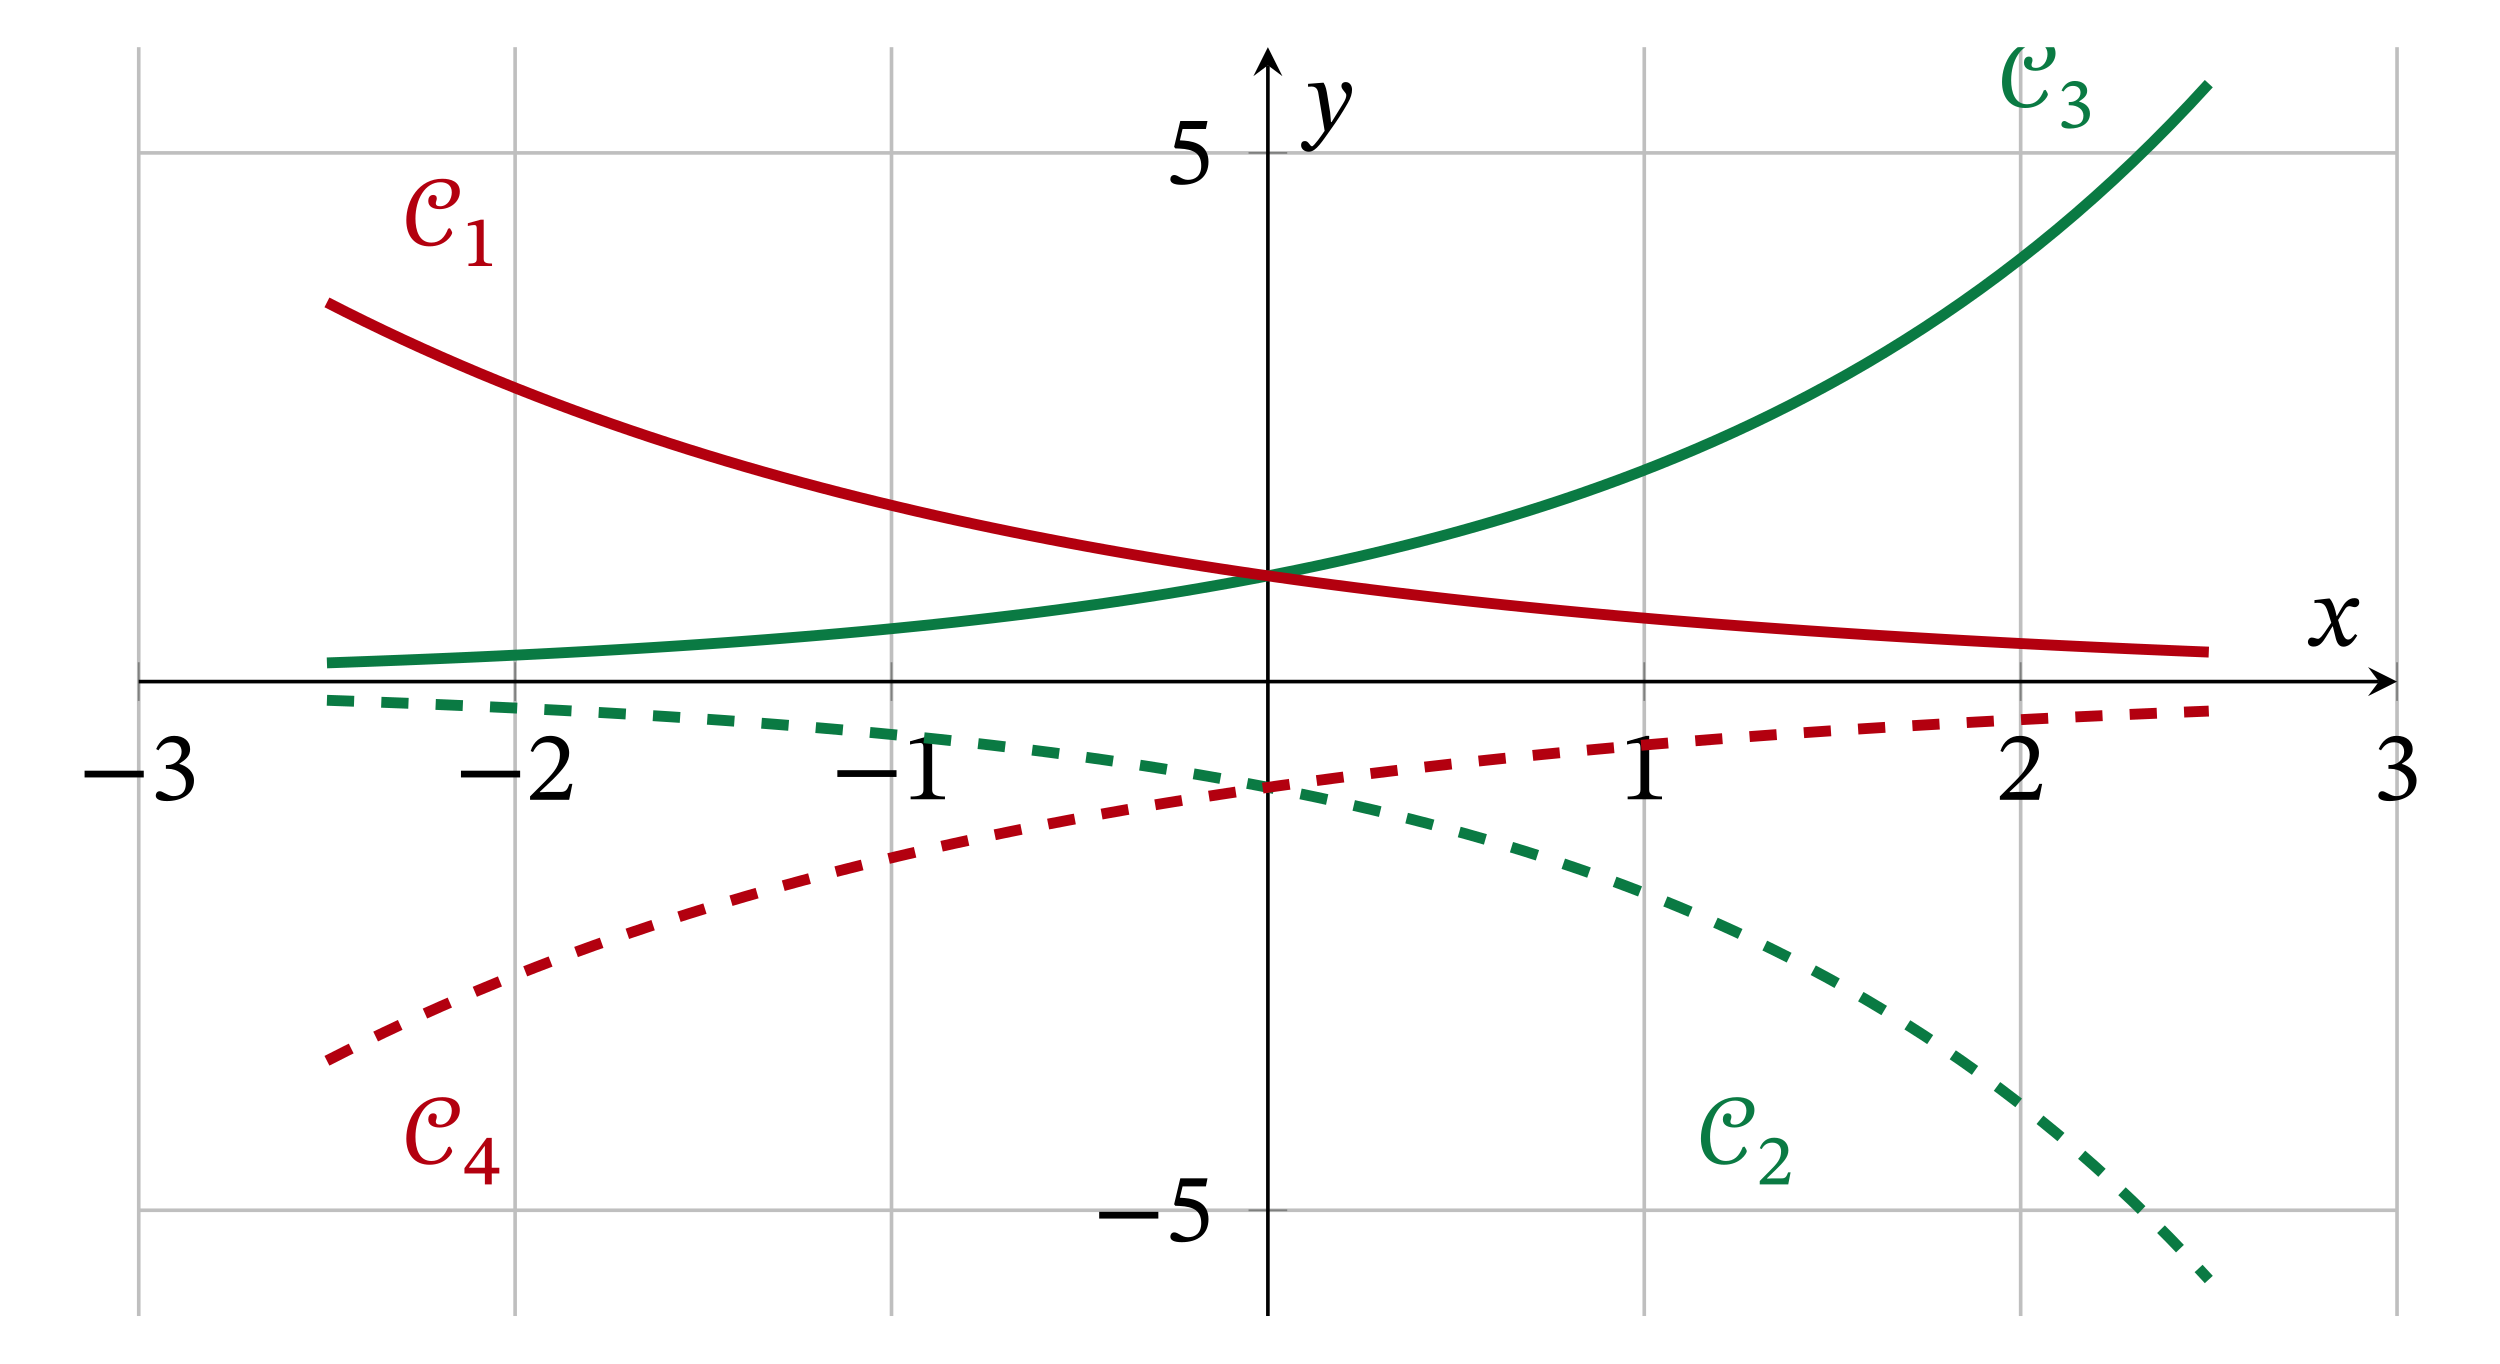
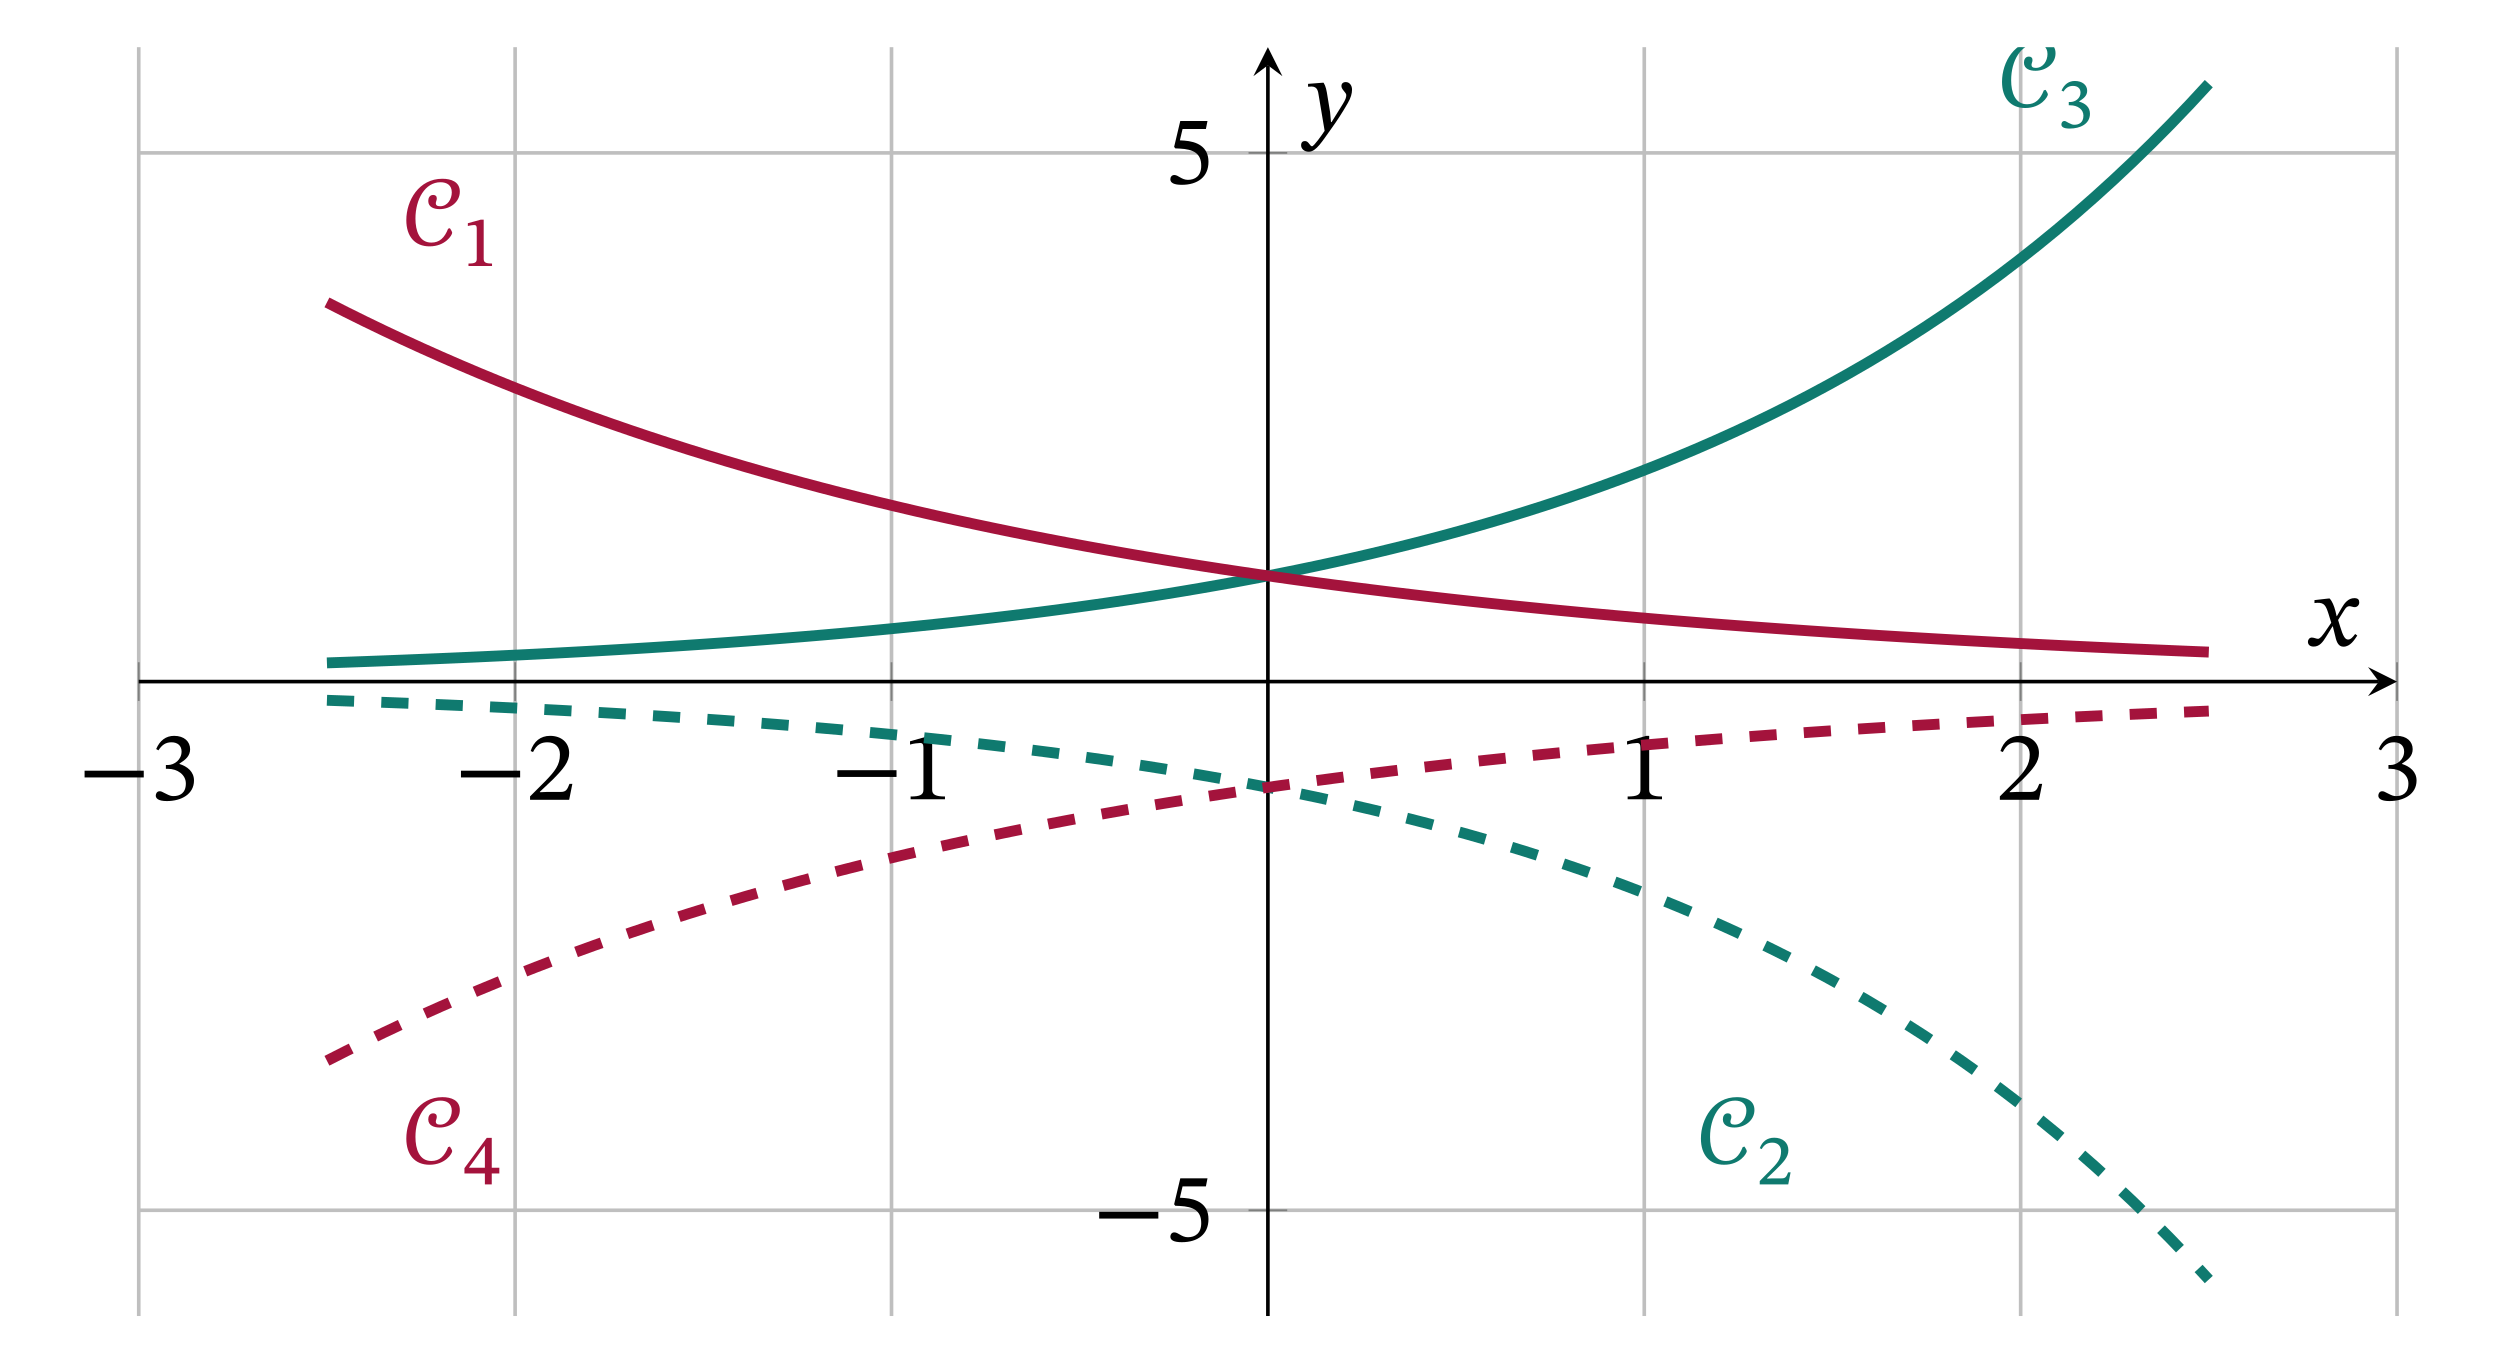
<svg xmlns="http://www.w3.org/2000/svg" xmlns:xlink="http://www.w3.org/1999/xlink" version="1.1" width="274.71" height="149.79" viewBox="0 0 274.71 149.79">
  <defs>
    <path id="font_1_1197" d="M.658 .225V.293H.062V.225H.658Z" />
    <path id="font_1_1140" d="M.086 .498C.12 .551 .157 .579 .217 .579 .279 .579 .319 .545 .319 .486 .319 .405 .248 .35 .18 .35H.161V.312H.181C.277 .312 .362 .253 .362 .164 .362 .066 .301 .037 .238 .037 .214 .037 .2 .041 .157 .063 .122 .081 .114 .086 .098 .086 .072 .086 .059 .063 .059 .042 .059 .016 .081-.013 .171-.013 .317-.013 .444 .057 .444 .194 .444 .283 .377 .336 .297 .361V.364C.36 .404 .405 .441 .405 .51 .405 .586 .346 .644 .244 .644 .162 .644 .1 .598 .063 .511L.086 .498Z" />
    <path id="font_1_1139" d="M.464 .16H.435C.412 .1 .399 .079 .346 .079H.207L.137 .076V.081L.269 .206C.375 .313 .432 .382 .432 .471 .432 .576 .353 .644 .24 .644 .143 .644 .075 .588 .044 .491L.068 .481C.105 .556 .149 .579 .214 .579 .291 .579 .339 .531 .339 .456 .339 .351 .289 .288 .19 .186L.038 .034V0H.432L.464 .16Z" />
    <path id="font_1_1138" d="M.426 0V.028C.334 .028 .297 .046 .297 .095V.639H.268L.074 .584V.551C.105 .561 .156 .567 .176 .567 .201 .567 .209 .553 .209 .518V.095C.209 .045 .174 .028 .08 .028V0H.426Z" />
    <path id="font_1_1142" d="M.417 .549 .433 .63H.159L.097 .369 .109 .354C.123 .354 .128 .354 .154 .352 .292 .345 .37 .304 .37 .179 .37 .075 .307 .037 .236 .037 .172 .037 .139 .086 .099 .086 .074 .086 .059 .066 .059 .043 .059 .006 .097-.013 .174-.013 .333-.013 .443 .065 .443 .219 .443 .376 .32 .423 .202 .432L.155 .435 .182 .549H.417Z" />
    <clipPath id="clip_2">
      <path transform="matrix(1,0,0,-1,15.245,144.609)" d="M0 0H248.151V139.426H0Z" />
    </clipPath>
    <path id="font_1_3413" d="M.303-.012C.463-.012 .531 .102 .531 .125 .531 .135 .516 .16 .508 .171L.49 .166C.454 .074 .404 .026 .321 .026 .2 .026 .161 .145 .161 .268 .161 .464 .259 .634 .413 .634 .479 .634 .527 .603 .527 .532 .527 .466 .486 .392 .409 .392 .376 .392 .366 .406 .366 .422 .366 .438 .376 .452 .376 .471 .376 .494 .362 .506 .34 .506 .302 .506 .29 .473 .29 .445 .29 .381 .351 .363 .405 .363 .513 .363 .608 .436 .608 .539 .608 .639 .52 .669 .432 .669 .196 .669 .069 .451 .069 .252 .069 .088 .155-.012 .303-.012Z" />
    <path id="font_1_4274" d="M.432 0V.036C.34 .036 .312 .052 .312 .103V.667H.269L.084 .616V.576C.11 .583 .154 .59 .175 .59 .203 .59 .212 .575 .212 .539V.103C.212 .052 .189 .036 .093 .036V0H.432Z" />
    <path id="font_1_4275" d="M.489 .174H.454C.428 .109 .416 .087 .359 .087H.229L.151 .083V.09L.276 .211C.387 .32 .457 .393 .457 .491 .457 .605 .372 .672 .253 .672 .15 .672 .079 .615 .046 .521L.073 .508C.11 .574 .156 .601 .228 .601 .306 .601 .352 .55 .352 .478 .352 .365 .299 .305 .187 .193L.045 .049V0H.455L.489 .174Z" />
    <path id="font_1_4276" d="M.084 .52C.117 .575 .161 .601 .22 .601 .283 .601 .328 .568 .328 .505 .328 .421 .251 .369 .18 .369H.159V.322H.181C.285 .322 .37 .264 .37 .173 .37 .069 .3 .042 .241 .042 .212 .042 .202 .047 .156 .069 .119 .09 .11 .096 .097 .096 .065 .096 .053 .068 .053 .046 .053 .017 .075-.013 .172-.013 .324-.013 .464 .053 .464 .201 .464 .298 .393 .352 .309 .374V.379C.374 .421 .424 .459 .424 .531 .424 .614 .353 .672 .246 .672 .163 .672 .095 .626 .055 .534L.084 .52Z" />
    <path id="font_1_4277" d="M.537 .158V.24H.428V.67H.356L.035 .234V.158H.329V0H.428V.158H.537M.329 .24H.103V.246L.323 .549H.329V.24Z" />
    <path id="font_1_3354" d="M.315 .298H.312L.3 .349C.286 .403 .267 .447 .243 .475H.228L.089 .459V.429C.089 .429 .104 .432 .12 .432 .186 .433 .203 .406 .23 .322L.258 .231 .186 .126C.147 .07 .129 .069 .125 .069 .108 .069 .084 .082 .062 .082 .038 .082 .023 .06 .023 .04 .023 .015 .038-.009 .081-.009 .141-.009 .174 .038 .206 .09L.27 .194H.274L.299 .093C.313 .028 .335-.01 .381-.01 .449-.01 .491 .058 .52 .102L.499 .118C.472 .082 .453 .062 .427 .062 .396 .062 .376 .099 .348 .191L.327 .259 .388 .356C.405 .384 .419 .398 .442 .398 .455 .398 .478 .388 .494 .388 .521 .388 .54 .411 .54 .435 .54 .463 .528 .479 .49 .479 .431 .479 .391 .43 .364 .382L.315 .298Z" />
    <path id="font_1_3355" d="M.251 .325C.239 .405 .232 .437 .21 .475H.195L.053 .464V.435C.053 .435 .074 .437 .088 .437 .149 .437 .154 .388 .161 .343L.22-.009C.192-.052 .112-.165 .093-.165 .071-.165 .06-.112 .022-.112-.001-.112-.017-.125-.017-.155-.017-.192 .018-.22 .06-.22 .136-.22 .197-.112 .289 .015 .341 .087 .398 .173 .452 .268 .484 .322 .496 .367 .496 .406 .496 .449 .47 .482 .433 .482 .404 .482 .389 .464 .389 .443 .389 .405 .438 .377 .438 .351 .438 .327 .429 .303 .405 .264L.29 .079H.284L.275 .179 .251 .325Z" />
  </defs>
  <path transform="matrix(1,0,0,-1,15.245,144.609)" stroke-width=".399" stroke-linecap="butt" stroke-miterlimit="10" stroke-linejoin="miter" fill="none" stroke="#bfbfbf" d="M0 0V139.426M41.358 0V139.426M82.717 0V139.426M165.434 0V139.426M206.793 0V139.426M248.151 0V139.426" />
  <path transform="matrix(1,0,0,-1,15.245,144.609)" stroke-width=".399" stroke-linecap="butt" stroke-miterlimit="10" stroke-linejoin="miter" fill="none" stroke="#bfbfbf" d="M0 11.619H248.151M0 127.808H248.151" />
  <path transform="matrix(1,0,0,-1,15.245,144.609)" stroke-width=".199" stroke-linecap="butt" stroke-miterlimit="10" stroke-linejoin="miter" fill="none" stroke="#7f807f" d="M0 67.587V71.839M41.358 67.587V71.839M82.717 67.587V71.839M165.434 67.587V71.839M206.793 67.587V71.839M248.151 67.587V71.839" />
  <path transform="matrix(1,0,0,-1,15.245,144.609)" stroke-width=".199" stroke-linecap="butt" stroke-miterlimit="10" stroke-linejoin="miter" fill="none" stroke="#7f807f" d="M121.95 11.619H126.201M121.95 127.808H126.201" />
  <path transform="matrix(1,0,0,-1,15.245,144.609)" stroke-width=".399" stroke-linecap="butt" stroke-miterlimit="10" stroke-linejoin="miter" fill="none" stroke="#000000" d="M0 69.713H246.158" />
  <path transform="matrix(1,0,0,-1,261.4035,74.89575)" d="M1.993 0-1.196 1.594 0 0-1.196-1.594" />
  <path transform="matrix(1,0,0,-1,15.245,144.609)" stroke-width=".399" stroke-linecap="butt" stroke-miterlimit="10" stroke-linejoin="miter" fill="none" stroke="#000000" d="M124.076 0V137.434" />
  <path transform="matrix(0,-1,-1,-0,139.3205,7.175049)" d="M1.993 0-1.196 1.594 0 0-1.196-1.594" />
  <use data-text="−" xlink:href="#font_1_1197" transform="matrix(10.9091,0,0,-10.9091,8.618,87.88298)" />
  <use data-text="3" xlink:href="#font_1_1140" transform="matrix(10.9091,0,0,-10.9091,16.47255,87.88298)" />
  <use data-text="−" xlink:href="#font_1_1197" transform="matrix(10.9091,0,0,-10.9091,49.976,87.88298)" />
  <use data-text="2" xlink:href="#font_1_1139" transform="matrix(10.9091,0,0,-10.9091,57.83056,87.88298)" />
  <use data-text="−" xlink:href="#font_1_1197" transform="matrix(10.9091,0,0,-10.9091,91.33499,87.82798)" />
  <use data-text="1" xlink:href="#font_1_1138" transform="matrix(10.9091,0,0,-10.9091,99.18955,87.82798)" />
  <use data-text="1" xlink:href="#font_1_1138" transform="matrix(10.9091,0,0,-10.9091,177.979,87.82798)" />
  <use data-text="2" xlink:href="#font_1_1139" transform="matrix(10.9091,0,0,-10.9091,219.337,87.88298)" />
  <use data-text="3" xlink:href="#font_1_1140" transform="matrix(10.9091,0,0,-10.9091,260.696,87.88298)" />
  <use data-text="−" xlink:href="#font_1_1197" transform="matrix(10.9091,0,0,-10.9091,120.105,136.356)" />
  <use data-text="5" xlink:href="#font_1_1142" transform="matrix(10.9091,0,0,-10.9091,127.9595,136.356)" />
  <use data-text="5" xlink:href="#font_1_1142" transform="matrix(10.9091,0,0,-10.9091,127.959,20.16698)" />
  <g clip-path="url(#clip_2)">
-     <path transform="matrix(1,0,0,-1,15.245,144.609)" stroke-width="1.196" stroke-linecap="butt" stroke-miterlimit="10" stroke-linejoin="miter" fill="none" stroke="#0a7a43" d="M20.679 71.768 22.768 71.841 24.857 71.917 26.946 71.996 29.034 72.076 31.123 72.161 33.212 72.248 35.301 72.338 37.389 72.431 39.478 72.529 41.567 72.629 43.656 72.732 45.744 72.84 47.833 72.952 49.922 73.067 52.011 73.187 54.1 73.31 56.188 73.439 58.277 73.572 60.366 73.709 62.455 73.85 64.543 73.998 66.632 74.151 68.721 74.309 70.81 74.473 72.898 74.643 74.987 74.818 77.076 75 79.165 75.188 81.254 75.383 83.342 75.586 85.431 75.795 87.52 76.011 89.609 76.235 91.697 76.468 93.786 76.708 95.875 76.958 97.964 77.216 100.052 77.483 102.141 77.76 104.23 78.047 106.319 78.343 108.408 78.651 110.496 78.969 112.585 79.299 114.674 79.64 116.763 79.994 118.851 80.36 120.94 80.74 123.029 81.133 125.118 81.537 127.206 81.958 129.295 82.394 131.384 82.845 133.473 83.313 135.562 83.798 137.65 84.3 139.739 84.819 141.828 85.357 143.917 85.914 146.005 86.491 148.094 87.089 150.183 87.708 152.272 88.349 154.361 89.013 156.449 89.7 158.538 90.412 160.627 91.15 162.716 91.913 164.804 92.704 166.893 93.523 168.982 94.371 171.071 95.249 173.159 96.159 175.248 97.101 177.337 98.076 179.426 99.087 181.514 100.133 183.603 101.216 185.692 102.339 187.781 103.501 189.87 104.705 191.958 105.951 194.047 107.242 196.136 108.579 198.225 109.964 200.313 111.397 202.402 112.882 204.491 114.42 206.58 116.013 208.668 117.662 210.757 119.37 212.846 121.138 214.935 122.97 217.024 124.868 219.112 126.832 221.201 128.867 223.29 130.974 225.379 133.156 227.467 135.416" />
-     <path transform="matrix(1,0,0,-1,15.245,144.609)" stroke-width="1.196" stroke-linecap="butt" stroke-dasharray="2.989,2.989" stroke-miterlimit="10" stroke-linejoin="miter" fill="none" stroke="#0a7a43" d="M20.679 67.659 22.768 67.585 24.857 67.51 26.946 67.431 29.034 67.351 31.123 67.266 33.212 67.179 35.301 67.088 37.389 66.995 39.478 66.897 41.567 66.797 43.656 66.694 45.744 66.586 47.833 66.474 49.922 66.359 52.011 66.24 54.1 66.116 56.188 65.987 58.277 65.855 60.366 65.718 62.455 65.576 64.543 65.429 66.632 65.275 68.721 65.117 70.81 64.953 72.898 64.783 74.987 64.608 77.076 64.427 79.165 64.238 81.254 64.043 83.342 63.841 85.431 63.632 87.52 63.416 89.609 63.191 91.697 62.959 93.786 62.718 95.875 62.468 97.964 62.21 100.052 61.943 102.141 61.666 104.23 61.379 106.319 61.083 108.408 60.775 110.496 60.458 112.585 60.128 114.674 59.786 116.763 59.433 118.851 59.067 120.94 58.687 123.029 58.294 125.118 57.89 127.206 57.469 129.295 57.033 131.384 56.581 133.473 56.113 135.562 55.629 137.65 55.127 139.739 54.607 141.828 54.069 143.917 53.512 146.005 52.935 148.094 52.338 150.183 51.718 152.272 51.078 154.361 50.413 156.449 49.726 158.538 49.014 160.627 48.277 162.716 47.514 164.804 46.723 166.893 45.903 168.982 45.055 171.071 44.177 173.159 43.267 175.248 42.325 177.337 41.35 179.426 40.34 181.514 39.294 183.603 38.21 185.692 37.087 187.781 35.925 189.87 34.721 191.958 33.475 194.047 32.184 196.136 30.848 198.225 29.463 200.313 28.029 202.402 26.544 204.491 25.007 206.58 23.414 208.668 21.764 210.757 20.056 212.846 18.289 214.935 16.457 217.024 14.559 219.112 12.594 221.201 10.56 223.29 8.452 225.379 6.27 227.467 4.01" />
-     <path transform="matrix(1,0,0,-1,15.245,144.609)" stroke-width="1.196" stroke-linecap="butt" stroke-miterlimit="10" stroke-linejoin="miter" fill="none" stroke="#b3000f" d="M20.679 111.381 22.768 110.319 24.857 109.285 26.946 108.277 29.034 107.295 31.123 106.338 33.212 105.405 35.301 104.496 37.389 103.609 39.478 102.747 41.567 101.905 43.656 101.085 45.744 100.286 47.833 99.508 49.922 98.749 52.011 98.009 54.1 97.288 56.188 96.586 58.277 95.902 60.366 95.235 62.455 94.585 64.543 93.951 66.632 93.333 68.721 92.732 70.81 92.146 72.898 91.574 74.987 91.018 77.076 90.475 79.165 89.947 81.254 89.431 83.342 88.929 85.431 88.439 87.52 87.962 89.609 87.498 91.697 87.045 93.786 86.603 95.875 86.173 97.964 85.754 100.052 85.346 102.141 84.947 104.23 84.559 106.319 84.181 108.408 83.813 110.496 83.454 112.585 83.103 114.674 82.763 116.763 82.43 118.851 82.106 120.94 81.791 123.029 81.483 125.118 81.186 127.206 80.893 129.295 80.608 131.384 80.331 133.473 80.061 135.562 79.797 137.65 79.54 139.739 79.291 141.828 79.046 143.917 78.808 146.005 78.577 148.094 78.352 150.183 78.131 152.272 77.917 154.361 77.708 156.449 77.504 158.538 77.306 160.627 77.113 162.716 76.923 164.804 76.74 166.893 76.561 168.982 76.386 171.071 76.217 173.159 76.05 175.248 75.89 177.337 75.732 179.426 75.579 181.514 75.43 183.603 75.284 185.692 75.142 187.781 75.003 189.87 74.868 191.958 74.737 194.047 74.609 196.136 74.485 198.225 74.363 200.313 74.244 202.402 74.129 204.491 74.017 206.58 73.907 208.668 73.8 210.757 73.696 212.846 73.595 214.935 73.496 217.024 73.4 219.112 73.305 221.201 73.215 223.29 73.125 225.379 73.038 227.467 72.953" />
-     <path transform="matrix(1,0,0,-1,15.245,144.609)" stroke-width="1.196" stroke-linecap="butt" stroke-dasharray="2.989,2.989" stroke-miterlimit="10" stroke-linejoin="miter" fill="none" stroke="#b3000f" d="M20.679 28.046 22.768 29.107 24.857 30.142 26.946 31.15 29.034 32.132 31.123 33.088 33.212 34.022 35.301 34.93 37.389 35.817 39.478 36.68 41.567 37.521 43.656 38.341 45.744 39.14 47.833 39.919 49.922 40.678 52.011 41.417 54.1 42.138 56.188 42.84 58.277 43.525 60.366 44.192 62.455 44.842 64.543 45.476 66.632 46.093 68.721 46.694 70.81 47.28 72.898 47.852 74.987 48.409 77.076 48.952 79.165 49.48 81.254 49.995 83.342 50.498 85.431 50.987 87.52 51.464 89.609 51.929 91.697 52.382 93.786 52.823 95.875 53.253 97.964 53.673 100.052 54.081 102.141 54.479 104.23 54.867 106.319 55.245 108.408 55.614 110.496 55.973 112.585 56.323 114.674 56.664 116.763 56.996 118.851 57.32 120.94 57.636 123.029 57.943 125.118 58.24 127.206 58.533 129.295 58.818 131.384 59.096 133.473 59.365 135.562 59.629 137.65 59.886 139.739 60.136 141.828 60.38 143.917 60.618 146.005 60.849 148.094 61.075 150.183 61.296 152.272 61.509 154.361 61.719 156.449 61.922 158.538 62.121 160.627 62.314 162.716 62.503 164.804 62.687 166.893 62.866 168.982 63.04 171.071 63.21 173.159 63.376 175.248 63.536 177.337 63.694 179.426 63.848 181.514 63.997 183.603 64.142 185.692 64.285 187.781 64.423 189.87 64.558 191.958 64.689 194.047 64.817 196.136 64.941 198.225 65.063 200.313 65.182 202.402 65.297 204.491 65.41 206.58 65.519 208.668 65.626 210.757 65.731 212.846 65.832 214.935 65.93 217.024 66.027 219.112 66.121 221.201 66.212 223.29 66.301 225.379 66.388 227.467 66.473" />
-     <use data-text="𝒞" xlink:href="#font_1_3413" transform="matrix(10.9091,0,0,-10.9091,43.895,26.94098)" fill="#b3000f" />
-     <use data-text="1" xlink:href="#font_1_4274" transform="matrix(7.6364,0,0,-7.6364,50.768,29.23198)" fill="#b3000f" />
-     <use data-text="𝒞" xlink:href="#font_1_3413" transform="matrix(10.9091,0,0,-10.9091,186.151,127.857)" fill="#0a7a43" />
-     <use data-text="2" xlink:href="#font_1_4275" transform="matrix(7.6364,0,0,-7.6364,193.024,130.148)" fill="#0a7a43" />
-     <use data-text="𝒞" xlink:href="#font_1_3413" transform="matrix(10.9091,0,0,-10.9091,219.237,11.73798)" fill="#0a7a43" />
-     <use data-text="3" xlink:href="#font_1_4276" transform="matrix(7.6364,0,0,-7.6364,226.11,14.02898)" fill="#0a7a43" />
-     <use data-text="𝒞" xlink:href="#font_1_3413" transform="matrix(10.9091,0,0,-10.9091,43.895,127.857)" fill="#b3000f" />
-     <use data-text="4" xlink:href="#font_1_4277" transform="matrix(7.6364,0,0,-7.6364,50.768,130.148)" fill="#b3000f" />
+     <path transform="matrix(1,0,0,-1,15.245,144.609)" stroke-width="1.196" stroke-linecap="butt" stroke-miterlimit="10" stroke-linejoin="miter" fill="none" stroke="#0f7a6f" d="M20.679 71.768 22.768 71.841 24.857 71.917 26.946 71.996 29.034 72.076 31.123 72.161 33.212 72.248 35.301 72.338 37.389 72.431 39.478 72.529 41.567 72.629 43.656 72.732 45.744 72.84 47.833 72.952 49.922 73.067 52.011 73.187 54.1 73.31 56.188 73.439 58.277 73.572 60.366 73.709 62.455 73.85 64.543 73.998 66.632 74.151 68.721 74.309 70.81 74.473 72.898 74.643 74.987 74.818 77.076 75 79.165 75.188 81.254 75.383 83.342 75.586 85.431 75.795 87.52 76.011 89.609 76.235 91.697 76.468 93.786 76.708 95.875 76.958 97.964 77.216 100.052 77.483 102.141 77.76 104.23 78.047 106.319 78.343 108.408 78.651 110.496 78.969 112.585 79.299 114.674 79.64 116.763 79.994 118.851 80.36 120.94 80.74 123.029 81.133 125.118 81.537 127.206 81.958 129.295 82.394 131.384 82.845 133.473 83.313 135.562 83.798 137.65 84.3 139.739 84.819 141.828 85.357 143.917 85.914 146.005 86.491 148.094 87.089 150.183 87.708 152.272 88.349 154.361 89.013 156.449 89.7 158.538 90.412 160.627 91.15 162.716 91.913 164.804 92.704 166.893 93.523 168.982 94.371 171.071 95.249 173.159 96.159 175.248 97.101 177.337 98.076 179.426 99.087 181.514 100.133 183.603 101.216 185.692 102.339 187.781 103.501 189.87 104.705 191.958 105.951 194.047 107.242 196.136 108.579 198.225 109.964 200.313 111.397 202.402 112.882 204.491 114.42 206.58 116.013 208.668 117.662 210.757 119.37 212.846 121.138 214.935 122.97 217.024 124.868 219.112 126.832 221.201 128.867 223.29 130.974 225.379 133.156 227.467 135.416" />
+     <path transform="matrix(1,0,0,-1,15.245,144.609)" stroke-width="1.196" stroke-linecap="butt" stroke-dasharray="2.989,2.989" stroke-miterlimit="10" stroke-linejoin="miter" fill="none" stroke="#0f7a6f" d="M20.679 67.659 22.768 67.585 24.857 67.51 26.946 67.431 29.034 67.351 31.123 67.266 33.212 67.179 35.301 67.088 37.389 66.995 39.478 66.897 41.567 66.797 43.656 66.694 45.744 66.586 47.833 66.474 49.922 66.359 52.011 66.24 54.1 66.116 56.188 65.987 58.277 65.855 60.366 65.718 62.455 65.576 64.543 65.429 66.632 65.275 68.721 65.117 70.81 64.953 72.898 64.783 74.987 64.608 77.076 64.427 79.165 64.238 81.254 64.043 83.342 63.841 85.431 63.632 87.52 63.416 89.609 63.191 91.697 62.959 93.786 62.718 95.875 62.468 97.964 62.21 100.052 61.943 102.141 61.666 104.23 61.379 106.319 61.083 108.408 60.775 110.496 60.458 112.585 60.128 114.674 59.786 116.763 59.433 118.851 59.067 120.94 58.687 123.029 58.294 125.118 57.89 127.206 57.469 129.295 57.033 131.384 56.581 133.473 56.113 135.562 55.629 137.65 55.127 139.739 54.607 141.828 54.069 143.917 53.512 146.005 52.935 148.094 52.338 150.183 51.718 152.272 51.078 154.361 50.413 156.449 49.726 158.538 49.014 160.627 48.277 162.716 47.514 164.804 46.723 166.893 45.903 168.982 45.055 171.071 44.177 173.159 43.267 175.248 42.325 177.337 41.35 179.426 40.34 181.514 39.294 183.603 38.21 185.692 37.087 187.781 35.925 189.87 34.721 191.958 33.475 194.047 32.184 196.136 30.848 198.225 29.463 200.313 28.029 202.402 26.544 204.491 25.007 206.58 23.414 208.668 21.764 210.757 20.056 212.846 18.289 214.935 16.457 217.024 14.559 219.112 12.594 221.201 10.56 223.29 8.452 225.379 6.27 227.467 4.01" />
+     <path transform="matrix(1,0,0,-1,15.245,144.609)" stroke-width="1.196" stroke-linecap="butt" stroke-miterlimit="10" stroke-linejoin="miter" fill="none" stroke="#a4133c" d="M20.679 111.381 22.768 110.319 24.857 109.285 26.946 108.277 29.034 107.295 31.123 106.338 33.212 105.405 35.301 104.496 37.389 103.609 39.478 102.747 41.567 101.905 43.656 101.085 45.744 100.286 47.833 99.508 49.922 98.749 52.011 98.009 54.1 97.288 56.188 96.586 58.277 95.902 60.366 95.235 62.455 94.585 64.543 93.951 66.632 93.333 68.721 92.732 70.81 92.146 72.898 91.574 74.987 91.018 77.076 90.475 79.165 89.947 81.254 89.431 83.342 88.929 85.431 88.439 87.52 87.962 89.609 87.498 91.697 87.045 93.786 86.603 95.875 86.173 97.964 85.754 100.052 85.346 102.141 84.947 104.23 84.559 106.319 84.181 108.408 83.813 110.496 83.454 112.585 83.103 114.674 82.763 116.763 82.43 118.851 82.106 120.94 81.791 123.029 81.483 125.118 81.186 127.206 80.893 129.295 80.608 131.384 80.331 133.473 80.061 135.562 79.797 137.65 79.54 139.739 79.291 141.828 79.046 143.917 78.808 146.005 78.577 148.094 78.352 150.183 78.131 152.272 77.917 154.361 77.708 156.449 77.504 158.538 77.306 160.627 77.113 162.716 76.923 164.804 76.74 166.893 76.561 168.982 76.386 171.071 76.217 173.159 76.05 175.248 75.89 177.337 75.732 179.426 75.579 181.514 75.43 183.603 75.284 185.692 75.142 187.781 75.003 189.87 74.868 191.958 74.737 194.047 74.609 196.136 74.485 198.225 74.363 200.313 74.244 202.402 74.129 204.491 74.017 206.58 73.907 208.668 73.8 210.757 73.696 212.846 73.595 214.935 73.496 217.024 73.4 219.112 73.305 221.201 73.215 223.29 73.125 225.379 73.038 227.467 72.953" />
+     <path transform="matrix(1,0,0,-1,15.245,144.609)" stroke-width="1.196" stroke-linecap="butt" stroke-dasharray="2.989,2.989" stroke-miterlimit="10" stroke-linejoin="miter" fill="none" stroke="#a4133c" d="M20.679 28.046 22.768 29.107 24.857 30.142 26.946 31.15 29.034 32.132 31.123 33.088 33.212 34.022 35.301 34.93 37.389 35.817 39.478 36.68 41.567 37.521 43.656 38.341 45.744 39.14 47.833 39.919 49.922 40.678 52.011 41.417 54.1 42.138 56.188 42.84 58.277 43.525 60.366 44.192 62.455 44.842 64.543 45.476 66.632 46.093 68.721 46.694 70.81 47.28 72.898 47.852 74.987 48.409 77.076 48.952 79.165 49.48 81.254 49.995 83.342 50.498 85.431 50.987 87.52 51.464 89.609 51.929 91.697 52.382 93.786 52.823 95.875 53.253 97.964 53.673 100.052 54.081 102.141 54.479 104.23 54.867 106.319 55.245 108.408 55.614 110.496 55.973 112.585 56.323 114.674 56.664 116.763 56.996 118.851 57.32 120.94 57.636 123.029 57.943 125.118 58.24 127.206 58.533 129.295 58.818 131.384 59.096 133.473 59.365 135.562 59.629 137.65 59.886 139.739 60.136 141.828 60.38 143.917 60.618 146.005 60.849 148.094 61.075 150.183 61.296 152.272 61.509 154.361 61.719 156.449 61.922 158.538 62.121 160.627 62.314 162.716 62.503 164.804 62.687 166.893 62.866 168.982 63.04 171.071 63.21 173.159 63.376 175.248 63.536 177.337 63.694 179.426 63.848 181.514 63.997 183.603 64.142 185.692 64.285 187.781 64.423 189.87 64.558 191.958 64.689 194.047 64.817 196.136 64.941 198.225 65.063 200.313 65.182 202.402 65.297 204.491 65.41 206.58 65.519 208.668 65.626 210.757 65.731 212.846 65.832 214.935 65.93 217.024 66.027 219.112 66.121 221.201 66.212 223.29 66.301 225.379 66.388 227.467 66.473" />
+     <use data-text="𝒞" xlink:href="#font_1_3413" transform="matrix(10.9091,0,0,-10.9091,43.895,26.94098)" fill="#a4133c" />
+     <use data-text="1" xlink:href="#font_1_4274" transform="matrix(7.6364,0,0,-7.6364,50.768,29.23198)" fill="#a4133c" />
+     <use data-text="𝒞" xlink:href="#font_1_3413" transform="matrix(10.9091,0,0,-10.9091,186.151,127.857)" fill="#0f7a6f" />
+     <use data-text="2" xlink:href="#font_1_4275" transform="matrix(7.6364,0,0,-7.6364,193.024,130.148)" fill="#0f7a6f" />
+     <use data-text="𝒞" xlink:href="#font_1_3413" transform="matrix(10.9091,0,0,-10.9091,219.237,11.73798)" fill="#0f7a6f" />
+     <use data-text="3" xlink:href="#font_1_4276" transform="matrix(7.6364,0,0,-7.6364,226.11,14.02898)" fill="#0f7a6f" />
+     <use data-text="𝒞" xlink:href="#font_1_3413" transform="matrix(10.9091,0,0,-10.9091,43.895,127.857)" fill="#a4133c" />
+     <use data-text="4" xlink:href="#font_1_4277" transform="matrix(7.6364,0,0,-7.6364,50.768,130.148)" fill="#a4133c" />
  </g>
  <use data-text="𝑥" xlink:href="#font_1_3354" transform="matrix(10.9091,0,0,-10.9091,253.353,70.95098)" />
  <use data-text="𝑦" xlink:href="#font_1_3355" transform="matrix(10.9091,0,0,-10.9091,143.156,14.27599)" />
</svg>
